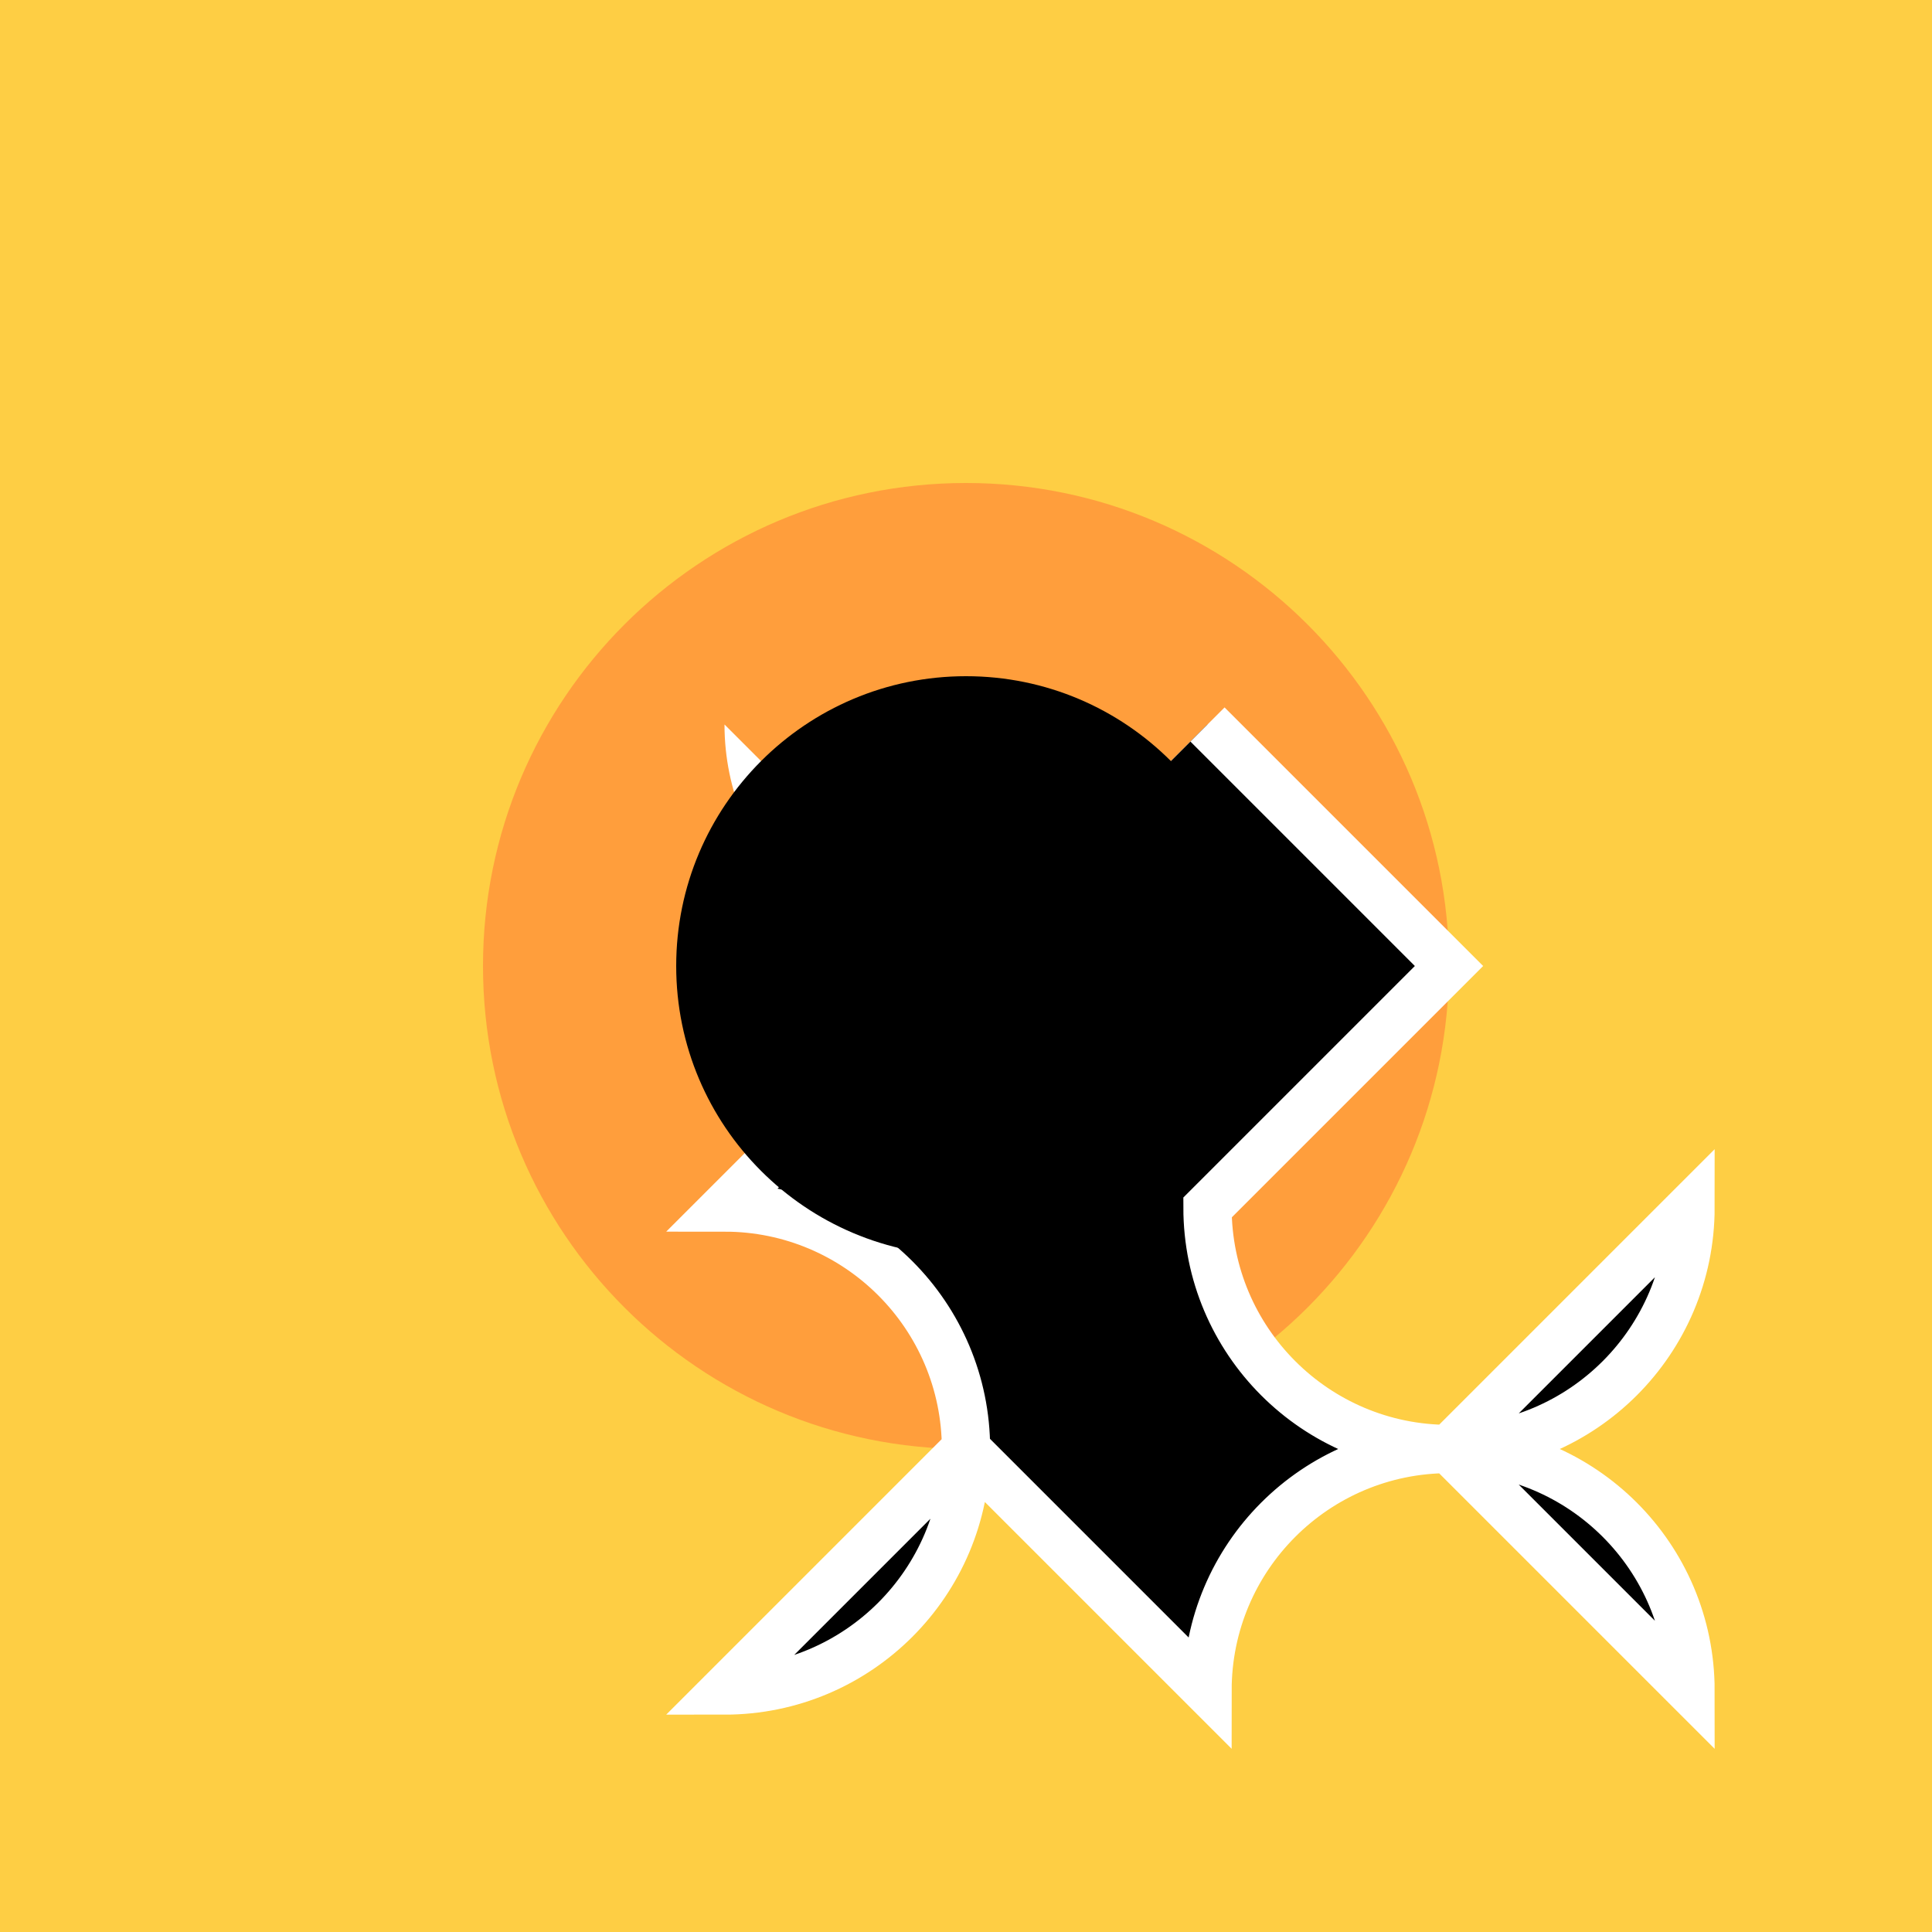
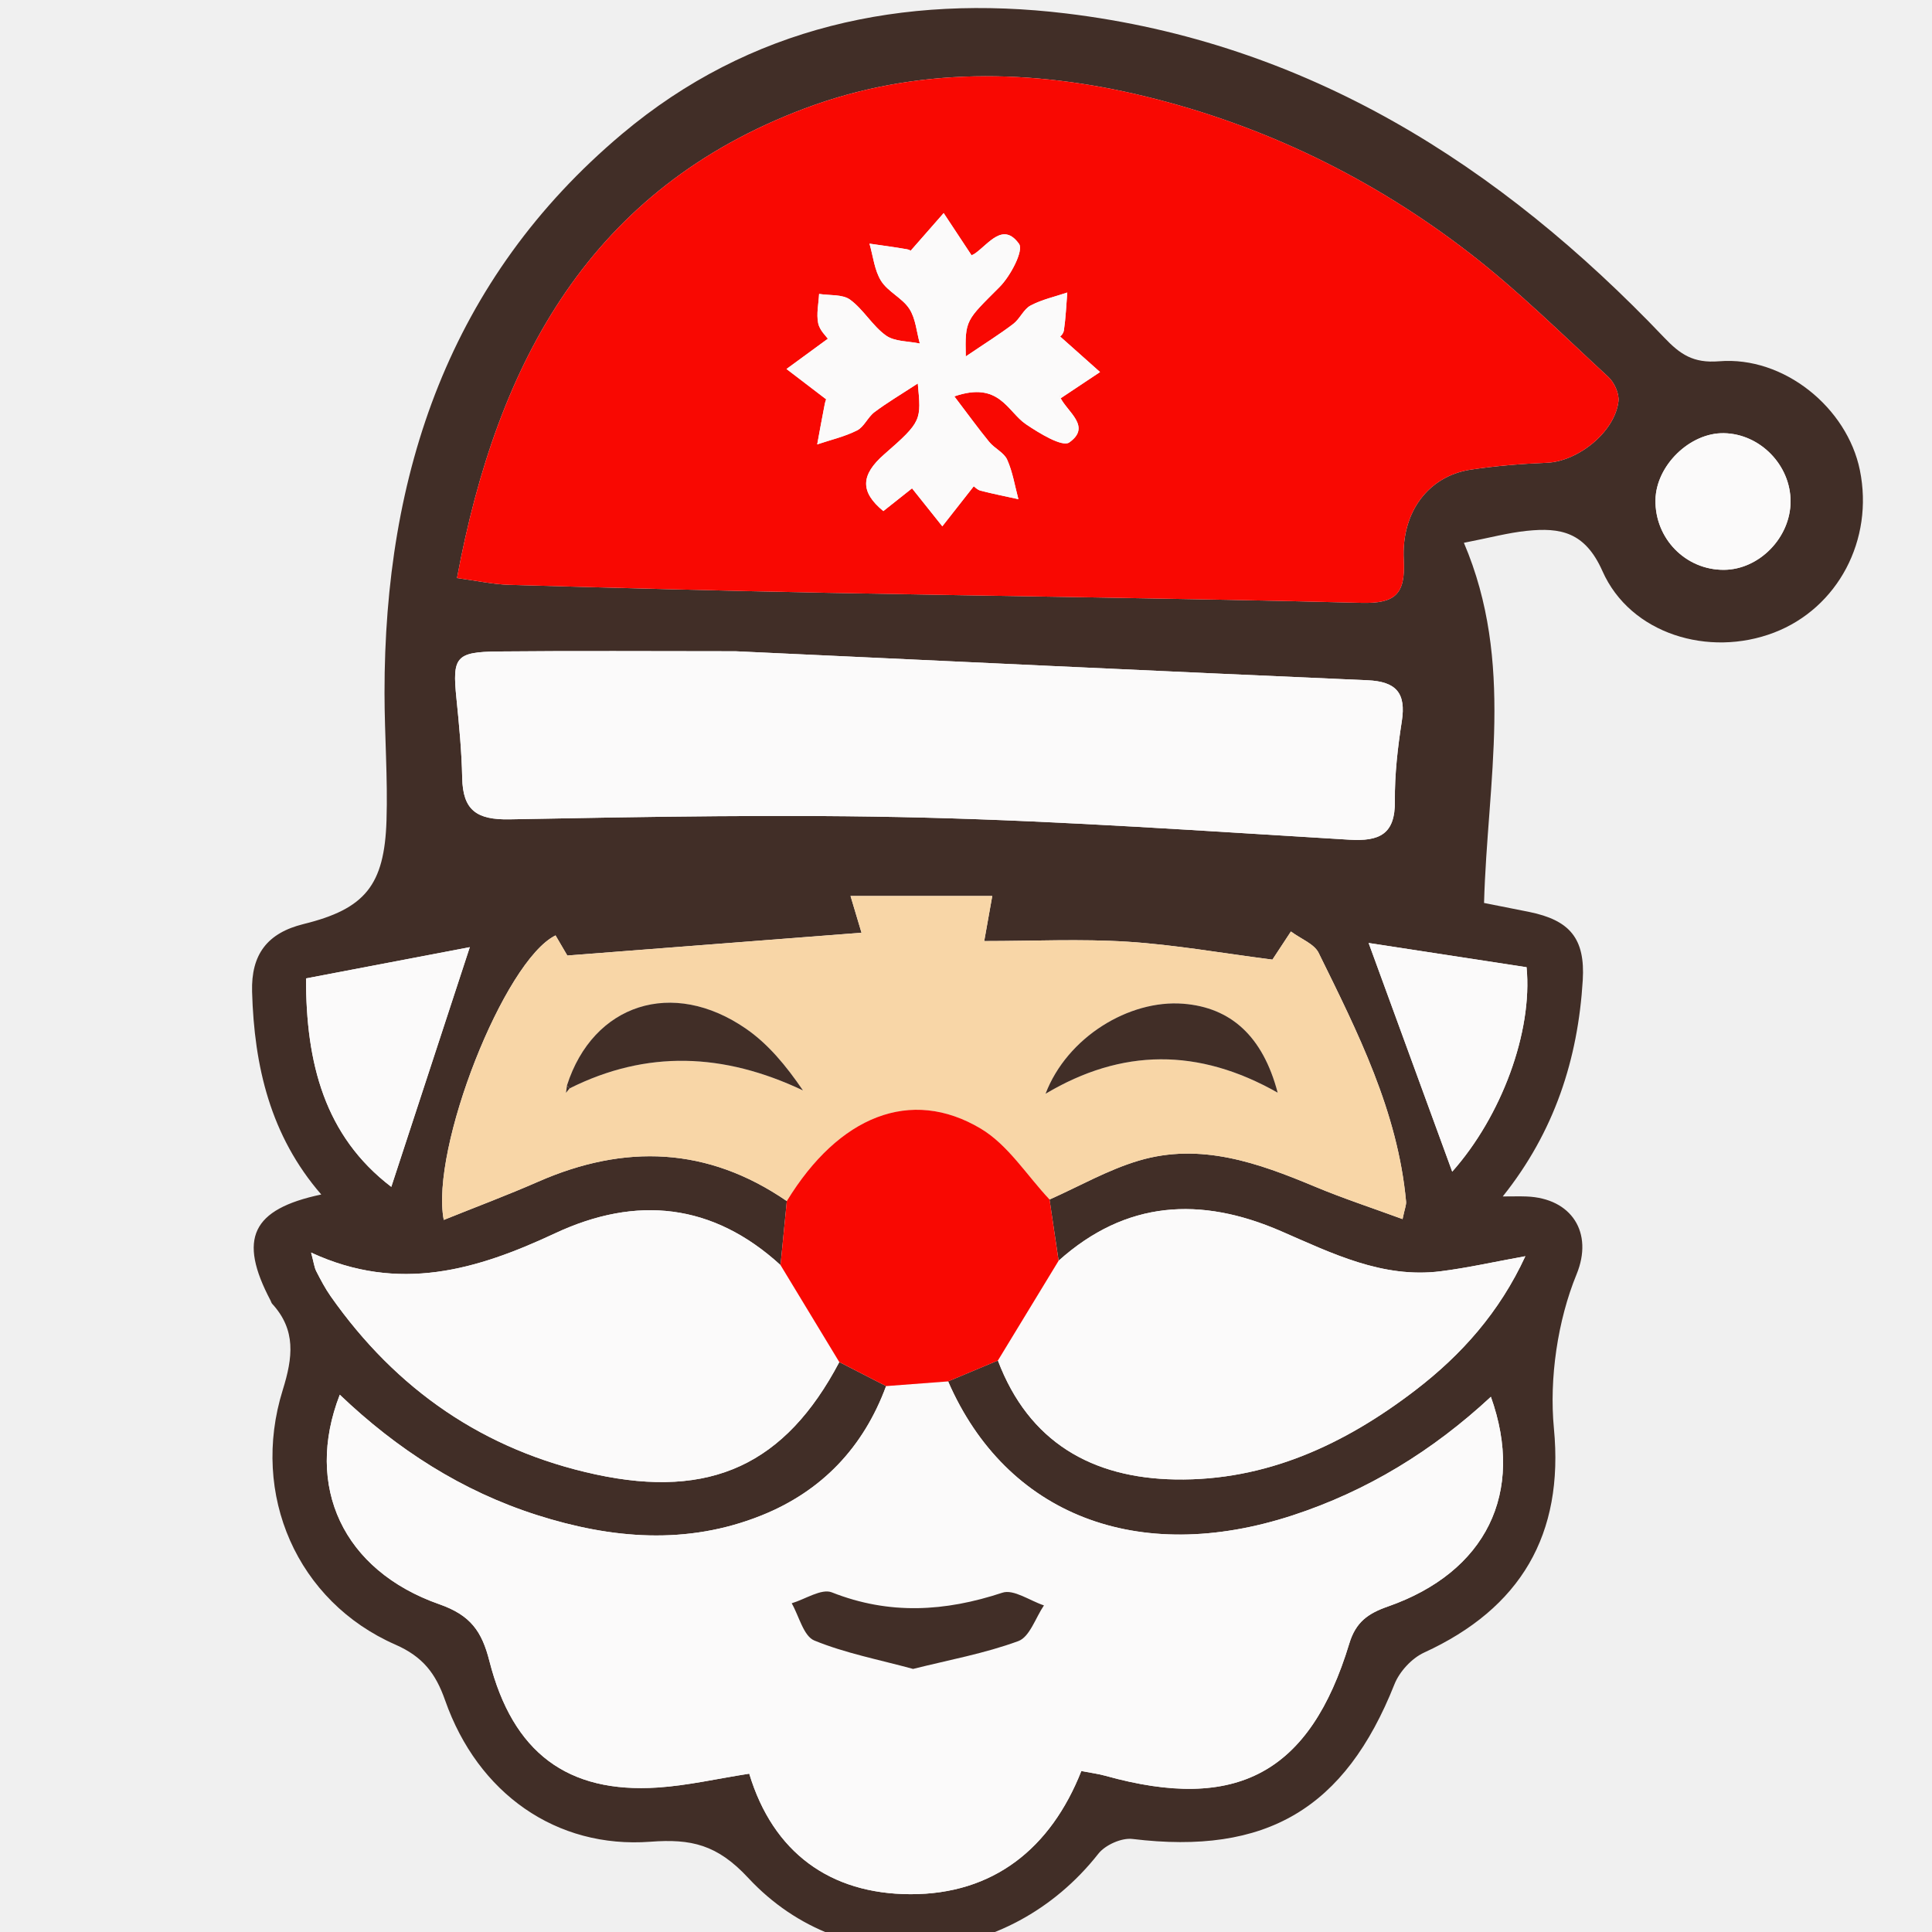
- <svg xmlns="http://www.w3.org/2000/svg" width="200" height="200" viewBox="0 0 200 200">
-   <rect x="0" y="0" width="200" height="200" fill="#FECE44" />
-   <circle cx="100" cy="100" r="50" fill="#FF9E3C" />
-   <path d="M 125 75 A 25 25 0 0 1 75 75 L 100 100 L 125 75" fill="#FFFFFF" />
-   <path d="M 100 100 L 75 125 A 25 25 0 0 1 75 175 L 100 150 L 125 175 A 25 25 0 0 1 175 175 L 150 150 L 175 125 A 25 25 0 0 1 125 125 L 150 100 L 125 75" stroke="#FFFFFF" stroke-width="5" />
-   <circle cx="100" cy="100" r="30" fill="#000000" />
+ <svg xmlns="http://www.w3.org/2000/svg" version="1.1" id="Layer_1" x="0px" y="0px" viewBox="0 0 200 200" style="enable-background:new 0 0 200 200;" xml:space="preserve">
+   <g>
+     <path style="fill:#412E27;" d="M151.542,56.19c5.276,12.382,2.432,24.684,2.086,37.284c1.564,0.31,3.119,0.612,4.671,0.928   c4.199,0.857,5.811,2.737,5.547,7.074c-0.496,8.156-2.921,15.673-8.281,22.38c1.051,0,1.761-0.024,2.469,0.004   c4.661,0.18,6.943,3.745,5.169,8.063c-1.953,4.754-2.839,10.779-2.343,15.942c1.057,10.999-3.443,18.624-13.44,23.211   c-1.274,0.585-2.546,1.966-3.067,3.277c-5.119,12.89-13.267,17.7-27.123,16.015c-1.121-0.136-2.815,0.621-3.527,1.527   c-9.314,11.846-26.132,13.388-36.252,2.499c-3.206-3.449-5.896-4.055-10.114-3.739c-9.757,0.731-17.875-4.999-21.26-14.641   c-0.977-2.782-2.305-4.517-5.148-5.764c-10.145-4.449-15.039-15.505-11.663-26.348c1.05-3.372,1.407-6.214-1.097-8.942   c-0.081-0.088-0.106-0.226-0.165-0.336c-3.366-6.389-1.968-9.443,5.253-10.97c-5.266-6.072-6.942-13.27-7.161-20.988   c-0.11-3.876,1.582-6.087,5.342-7.013c6.346-1.563,8.358-4.004,8.573-10.717c0.141-4.389-0.202-8.791-0.206-13.188   c-0.022-22.779,6.737-42.865,24.586-57.88C77.61,2.749,93.468-0.644,110.344,1.39c24.973,3.009,44.914,15.691,61.924,33.547   c1.656,1.738,3.007,2.681,5.698,2.462c6.705-0.547,13.25,4.809,14.566,11.265c1.469,7.209-2.27,14.288-8.888,16.824   c-6.753,2.588-14.871,0.141-17.757-6.364c-1.805-4.07-4.351-4.529-7.826-4.172C156.128,55.151,154.227,55.667,151.542,56.19z    M86.885,141.002c1.615,0.828,3.23,1.656,4.845,2.484c-2.347,6.357-6.667,10.896-12.922,13.4   c-7.705,3.084-15.508,2.415-23.232-0.051c-7.76-2.478-14.461-6.787-20.402-12.453c-3.681,9.484,0.324,18.191,10.317,21.694   c3.236,1.134,4.393,2.812,5.169,5.864c2.419,9.508,8.095,13.718,17.412,13.106c3.097-0.203,6.161-0.916,9.489-1.434   c2.465,8.169,8.379,12.45,16.674,12.475c8.598,0.027,14.538-4.739,17.705-12.751c1.04,0.202,1.781,0.294,2.492,0.493   c13.578,3.791,21.179-0.266,25.247-13.692c0.674-2.224,1.939-3.112,3.984-3.827c10.171-3.554,14.222-11.778,10.673-21.714   c-6.008,5.579-12.783,9.745-20.532,12.277c-16.02,5.234-29.638-0.05-35.656-13.873c1.718-0.72,3.436-1.44,5.154-2.161   c3.2,8.461,9.756,12.167,18.366,12.313c9.399,0.16,17.526-3.623,24.855-9.243c4.788-3.671,8.705-8.076,11.38-13.867   c-3.18,0.575-5.957,1.206-8.768,1.56c-6.024,0.76-11.262-1.867-16.534-4.156c-8.322-3.612-16.045-3.184-23.012,3.061   c-0.314-2.111-0.628-4.222-0.942-6.333c3.072-1.366,6.041-3.075,9.237-4.025c6.405-1.903,12.367,0.235,18.236,2.69   c2.922,1.222,5.942,2.211,9.071,3.361c0.23-1.101,0.397-1.466,0.365-1.813c-0.859-9.336-5.011-17.535-9.052-25.748   c-0.459-0.934-1.813-1.427-2.869-2.212c-0.888,1.35-1.53,2.325-1.915,2.911c-5.286-0.677-10.118-1.54-14.986-1.852   c-4.849-0.31-9.733-0.068-14.848-0.068c0.291-1.63,0.519-2.91,0.832-4.665c-5.072,0-9.851,0-14.673,0   c0.418,1.399,0.832,2.782,1.137,3.802c-10.18,0.789-20.104,1.558-30.453,2.36c-0.152-0.259-0.692-1.181-1.22-2.082   c-5.315,2.601-12.99,22.082-11.573,29.453c3.302-1.331,6.577-2.555,9.773-3.957c8.956-3.929,17.546-3.623,25.742,2.007   c-0.217,2.208-0.435,4.417-0.652,6.625c-7.027-6.424-14.932-7.22-23.336-3.291c-8.059,3.768-16.15,6.217-25.258,1.996   c0.284,1.062,0.331,1.533,0.532,1.926c0.456,0.891,0.926,1.788,1.5,2.605c6.78,9.652,15.855,15.937,27.426,18.434   C73.574,155.202,81.296,151.599,86.885,141.002z M47.308,59.841c2.047,0.274,3.725,0.651,5.413,0.7   c10.923,0.318,21.847,0.612,32.773,0.824c18.476,0.358,36.955,0.57,55.428,1.039c3.498,0.089,4.585-0.876,4.395-4.425   c-0.272-5.069,2.651-8.725,6.939-9.364c2.601-0.388,5.239-0.605,7.868-0.711c3.214-0.13,7.034-3.167,7.418-6.35   c0.098-0.807-0.428-1.962-1.053-2.539c-4.696-4.335-9.258-8.863-14.3-12.766c-10.021-7.759-21.314-13.266-33.606-16.264   c-11.757-2.868-23.722-3.09-35.229,1.223C61.168,19.523,51.502,37.323,47.308,59.841z M76.145,67.418   c-8.737,0-16.65-0.056-24.562,0.022c-4.411,0.043-4.767,0.581-4.337,4.82c0.278,2.747,0.544,5.505,0.6,8.263   c0.068,3.353,1.493,4.358,4.907,4.294c14.303-0.269,28.62-0.536,42.916-0.178c14.681,0.368,29.347,1.408,44.012,2.286   c3.119,0.187,4.754-0.555,4.717-4.015c-0.029-2.747,0.292-5.522,0.716-8.244c0.457-2.934-0.584-4.117-3.556-4.247   C119.479,69.457,97.403,68.404,76.145,67.418z M40.507,122.864c2.759-8.424,5.392-16.465,8.127-24.813   c-5.562,1.06-11.173,2.13-16.955,3.233C31.672,110.035,33.591,117.585,40.507,122.864z M150.333,121.289   c5.076-5.709,8.341-14.446,7.697-21.163c-5.486-0.842-11.03-1.692-16.351-2.509C144.634,105.699,147.479,113.481,150.333,121.289z    M178.463,44.844c-3.526-0.066-7.028,3.346-7.089,6.906c-0.068,4,3.121,7.259,7.084,7.238c3.652-0.019,6.891-3.336,6.901-7.067   C185.368,48.155,182.212,44.915,178.463,44.844z" />
+     <path style="fill:#F90802;" d="M47.308,59.841c4.194-22.518,13.86-40.318,36.047-48.633c11.507-4.313,23.471-4.09,35.229-1.223   c12.292,2.998,23.585,8.505,33.606,16.264c5.041,3.903,9.604,8.431,14.3,12.766c0.625,0.577,1.151,1.732,1.053,2.539   c-0.385,3.183-4.204,6.22-7.418,6.35c-2.629,0.106-5.267,0.322-7.868,0.711c-4.288,0.64-7.211,4.296-6.939,9.364   c0.19,3.55-0.896,4.514-4.395,4.425c-18.473-0.469-36.952-0.681-55.428-1.039c-10.926-0.212-21.85-0.506-32.773-0.824   C51.033,60.492,49.355,60.115,47.308,59.841z M98.795,41.034c4.668-1.613,5.484,1.58,7.404,2.881   c1.376,0.932,3.77,2.397,4.486,1.891c2.332-1.647-0.187-3.131-0.934-4.665c-0.081-0.166,0.06-0.441-0.04,0.15   c1.708-1.138,2.935-1.956,4.162-2.774c-1.307-1.164-2.614-2.328-4.143-3.69c-0.094,0.134,0.343-0.218,0.403-0.626   c0.192-1.294,0.243-2.609,0.349-3.915c-1.274,0.431-2.622,0.723-3.796,1.344c-0.728,0.385-1.106,1.38-1.793,1.903   c-1.405,1.07-2.911,2.007-4.919,3.368c-0.088-3.818,0.027-3.704,3.503-7.192c1.13-1.134,2.506-3.766,2.012-4.457   c-1.642-2.297-3.122-0.028-4.558,0.99c-0.284,0.201-0.657,0.275-0.375,0.162c-1.033-1.564-1.952-2.954-2.87-4.343   c-1.095,1.248-2.189,2.497-3.432,3.914c0.289,0.142-0.029-0.108-0.381-0.17c-1.283-0.227-2.576-0.392-3.866-0.58   c0.378,1.3,0.51,2.756,1.203,3.858c0.71,1.128,2.194,1.765,2.923,2.887c0.655,1.007,0.745,2.382,1.085,3.594   c-1.187-0.252-2.604-0.184-3.509-0.831c-1.4-1.002-2.312-2.682-3.703-3.703c-0.792-0.581-2.125-0.424-3.215-0.6   c-0.053,1.012-0.291,2.062-0.097,3.025c0.149,0.74,0.842,1.37,1.004,1.614c-1.6,1.17-2.941,2.151-4.283,3.133   c1.298,0.991,2.596,1.983,4.118,3.145c0.074-0.215-0.083,0.115-0.152,0.462c-0.277,1.396-0.527,2.798-0.786,4.197   c1.384-0.465,2.836-0.797,4.126-1.447c0.73-0.368,1.111-1.374,1.8-1.891c1.3-0.976,2.708-1.807,4.486-2.969   c0.354,3.795,0.456,3.912-3.462,7.326c-2.49,2.169-2.499,3.911-0.103,5.885c1.251-0.992,2.367-1.876,2.97-2.354   c1.206,1.512,2.171,2.72,3.135,3.929c1.071-1.363,2.141-2.727,3.254-4.144c0.086,0.058,0.366,0.369,0.703,0.456   c1.296,0.333,2.611,0.593,3.918,0.881c-0.368-1.371-0.589-2.808-1.161-4.087c-0.33-0.738-1.302-1.162-1.855-1.834   C101.264,44.356,100.207,42.889,98.795,41.034z" />
+     <path style="fill:#FBFAFA;" d="M98.149,143.001c6.017,13.821,19.636,19.105,35.655,13.871c7.748-2.532,14.524-6.698,20.532-12.277   c3.549,9.936-0.501,18.16-10.673,21.714c-2.045,0.715-3.31,1.603-3.984,3.827c-4.068,13.426-11.669,17.482-25.247,13.692   c-0.711-0.199-1.452-0.29-2.492-0.493c-3.167,8.012-9.107,12.778-17.705,12.751c-8.295-0.026-14.209-4.307-16.674-12.475   c-3.328,0.518-6.392,1.231-9.489,1.434c-9.317,0.612-14.993-3.598-17.412-13.106c-0.776-3.052-1.933-4.73-5.169-5.864   c-9.993-3.502-13.999-12.21-10.317-21.694c5.941,5.666,12.642,9.975,20.402,12.453c7.723,2.466,15.527,3.135,23.232,0.051   c6.255-2.504,10.575-7.042,12.92-13.398C93.868,143.326,96.009,143.164,98.149,143.001z M94.522,172.766   c3.694-0.928,7.408-1.599,10.897-2.882c1.177-0.433,1.783-2.418,2.65-3.693c-1.447-0.48-3.138-1.698-4.299-1.315   c-5.95,1.966-11.709,2.315-17.66-0.035c-1.068-0.422-2.752,0.713-4.151,1.129c0.762,1.332,1.223,3.397,2.343,3.856   C87.502,171.139,90.971,171.799,94.522,172.766z" />
+     <path style="fill:#F8D6A7;" d="M81.451,124.336c-8.194-5.63-16.784-5.935-25.74-2.006c-3.196,1.402-6.471,2.626-9.773,3.957   c-1.416-7.371,6.258-26.853,11.573-29.453c0.528,0.902,1.069,1.823,1.22,2.082c10.348-0.802,20.273-1.571,30.453-2.36   c-0.305-1.02-0.718-2.403-1.137-3.802c4.822,0,9.602,0,14.673,0c-0.313,1.754-0.541,3.035-0.832,4.665   c5.115,0,9.999-0.242,14.848,0.068c4.868,0.312,9.7,1.174,14.986,1.852c0.385-0.585,1.027-1.56,1.915-2.911   c1.056,0.785,2.41,1.279,2.869,2.212c4.041,8.214,8.193,16.412,9.052,25.748c0.032,0.347-0.135,0.712-0.365,1.813   c-3.128-1.15-6.148-2.139-9.071-3.361c-5.87-2.455-11.831-4.592-18.236-2.69c-3.195,0.949-6.165,2.659-9.236,4.024   c-2.345-2.488-4.289-5.647-7.113-7.333C94.283,112.509,86.828,115.531,81.451,124.336z M58.966,112.669   c7.977-3.995,15.948-3.679,24.156,0.209c-1.775-2.603-3.611-4.803-5.881-6.375c-7.61-5.27-15.845-2.582-18.545,5.868   c-0.035,0.252-0.07,0.504-0.104,0.757C58.716,112.975,58.841,112.822,58.966,112.669z M108.233,113.227   c7.903-4.71,15.824-4.769,24.032-0.114c-1.546-5.873-4.873-8.821-9.774-9.207C116.876,103.464,110.465,107.379,108.233,113.227z" />
+     <path style="fill:#FBFAFA;" d="M76.145,67.418c21.258,0.986,43.334,2.039,65.414,3.002c2.972,0.13,4.013,1.313,3.556,4.247   c-0.424,2.722-0.745,5.497-0.716,8.244c0.037,3.46-1.598,4.201-4.717,4.015c-14.665-0.878-29.331-1.918-44.012-2.286   c-14.296-0.358-28.614-0.091-42.916,0.178c-3.414,0.064-4.839-0.941-4.907-4.294c-0.056-2.758-0.322-5.516-0.6-8.263   c-0.429-4.239-0.074-4.777,4.337-4.82C59.495,67.362,67.408,67.418,76.145,67.418z" />
+     <path style="fill:#FBFAFA;" d="M109.581,130.517c6.977-6.254,14.7-6.683,23.022-3.071c5.272,2.288,10.51,4.916,16.534,4.156   c2.811-0.355,5.588-0.985,8.768-1.56c-2.676,5.792-6.593,10.196-11.38,13.867c-7.33,5.62-15.457,9.403-24.855,9.243   c-8.61-0.146-15.166-3.852-18.366-12.31C105.395,137.402,107.488,133.959,109.581,130.517z" />
+     <path style="fill:#FBFAFA;" d="M86.885,141.002c-5.589,10.597-13.312,14.2-25.221,11.63c-11.572-2.497-20.646-8.782-27.426-18.434   c-0.574-0.817-1.044-1.714-1.5-2.605c-0.201-0.393-0.248-0.865-0.532-1.926c9.108,4.221,17.199,1.772,25.258-1.996   c8.405-3.929,16.309-3.133,23.336,3.29C82.829,134.307,84.857,137.655,86.885,141.002z" />
+     <path style="fill:#F90802;" d="M86.885,141.002c-2.028-3.347-4.057-6.694-6.085-10.041c0.218-2.208,0.435-4.416,0.651-6.625   c5.376-8.805,12.831-11.827,20.085-7.496c2.824,1.686,4.769,4.845,7.113,7.333c0.313,2.112,0.627,4.223,0.936,6.339   c-2.098,3.447-4.191,6.89-6.284,10.33c-1.718,0.717-3.436,1.437-5.154,2.159c-2.14,0.164-4.281,0.326-6.42,0.487   C90.115,142.657,88.5,141.83,86.885,141.002z" />
+     <path style="fill:#FBFAFA;" d="M40.507,122.864c-6.916-5.279-8.835-12.829-8.828-21.581c5.782-1.102,11.393-2.172,16.955-3.233   C45.899,106.399,43.266,114.441,40.507,122.864z" />
+     <path style="fill:#FBFAFA;" d="M150.333,121.289c-2.854-7.807-5.699-15.589-8.654-23.672c5.321,0.816,10.865,1.667,16.351,2.509   C158.675,106.843,155.41,115.58,150.333,121.289z" />
+     <path style="fill:#FBFAFA;" d="M178.463,44.844c3.749,0.07,6.905,3.31,6.895,7.078c-0.01,3.731-3.248,7.047-6.901,7.067   c-3.963,0.021-7.152-3.238-7.084-7.238C171.435,48.191,174.938,44.778,178.463,44.844z" />
+     <path style="fill:#FBFAFA;" d="M98.795,41.034c1.412,1.856,2.47,3.322,3.615,4.717c0.552,0.673,1.524,1.096,1.855,1.834   c0.572,1.28,0.793,2.716,1.161,4.087c-1.308-0.288-2.622-0.548-3.918-0.881c-0.337-0.087-0.617-0.397-0.703-0.456   c-1.113,1.417-2.183,2.78-3.254,4.144c-0.964-1.209-1.929-2.417-3.135-3.929c-0.603,0.478-1.718,1.362-2.97,2.354   c-2.396-1.974-2.387-3.716,0.103-5.885c3.918-3.413,3.816-3.53,3.462-7.326c-1.778,1.162-3.187,1.993-4.486,2.969   c-0.689,0.517-1.07,1.523-1.8,1.891c-1.291,0.65-2.742,0.982-4.126,1.447c0.26-1.4,0.509-2.801,0.786-4.197   c0.069-0.347,0.226-0.676,0.152-0.462c-1.521-1.162-2.819-2.153-4.118-3.145c1.341-0.981,2.683-1.962,4.283-3.133   c-0.162-0.244-0.856-0.874-1.004-1.614c-0.194-0.963,0.045-2.013,0.097-3.025c1.09,0.176,2.423,0.019,3.215,0.6   c1.391,1.021,2.303,2.701,3.703,3.703c0.904,0.647,2.321,0.579,3.509,0.831c-0.339-1.212-0.43-2.587-1.085-3.594   c-0.73-1.122-2.213-1.759-2.923-2.887c-0.693-1.102-0.825-2.557-1.203-3.858c1.289,0.188,2.583,0.353,3.866,0.58   c0.352,0.062,0.67,0.312,0.381,0.17c1.243-1.417,2.337-2.665,3.432-3.914c0.918,1.39,1.837,2.779,2.87,4.343   c-0.282,0.113,0.091,0.039,0.375-0.162c1.436-1.017,2.916-3.286,4.558-0.99c0.494,0.691-0.881,3.323-2.012,4.457   c-3.476,3.489-3.591,3.374-3.503,7.192c2.009-1.361,3.515-2.297,4.919-3.368c0.686-0.523,1.065-1.518,1.793-1.903   c1.174-0.62,2.521-0.913,3.796-1.344c-0.106,1.307-0.157,2.621-0.349,3.915c-0.06,0.408-0.497,0.76-0.403,0.626   c1.529,1.362,2.836,2.526,4.143,3.69c-1.227,0.818-2.454,1.635-4.162,2.774c0.101-0.591-0.041-0.316,0.04-0.15   c0.747,1.534,3.266,3.018,0.934,4.665c-0.716,0.506-3.111-0.959-4.486-1.891C104.278,42.613,103.463,39.42,98.795,41.034z" />
+     <path style="fill:#412E27;" d="M94.522,172.766c-3.551-0.968-7.019-1.628-10.221-2.94c-1.12-0.459-1.581-2.524-2.343-3.856   c1.399-0.416,3.082-1.551,4.151-1.129c5.951,2.35,11.71,2.001,17.66,0.035c1.161-0.384,2.852,0.835,4.299,1.315   c-0.867,1.275-1.473,3.26-2.65,3.693C101.93,171.167,98.216,171.839,94.522,172.766z" />
+     <path style="fill:#412E27;" d="M58.691,112.366c2.704-8.445,10.939-11.133,18.549-5.863c2.27,1.572,4.106,3.772,5.881,6.375   c-8.208-3.888-16.179-4.204-24.156-0.209C58.873,112.569,58.782,112.468,58.691,112.366z" />
+     <path style="fill:#412E27;" d="M108.233,113.227c2.231-5.849,8.642-9.763,14.257-9.321c4.901,0.386,8.229,3.334,9.774,9.207   C124.058,108.459,116.136,108.518,108.233,113.227z" />
+     <path style="fill:#412E27;" d="M58.966,112.669c-0.125,0.153-0.25,0.305-0.375,0.458c0.035-0.252,0.07-0.504,0.102-0.759   C58.782,112.468,58.873,112.569,58.966,112.669z" />
+   </g>
</svg>
